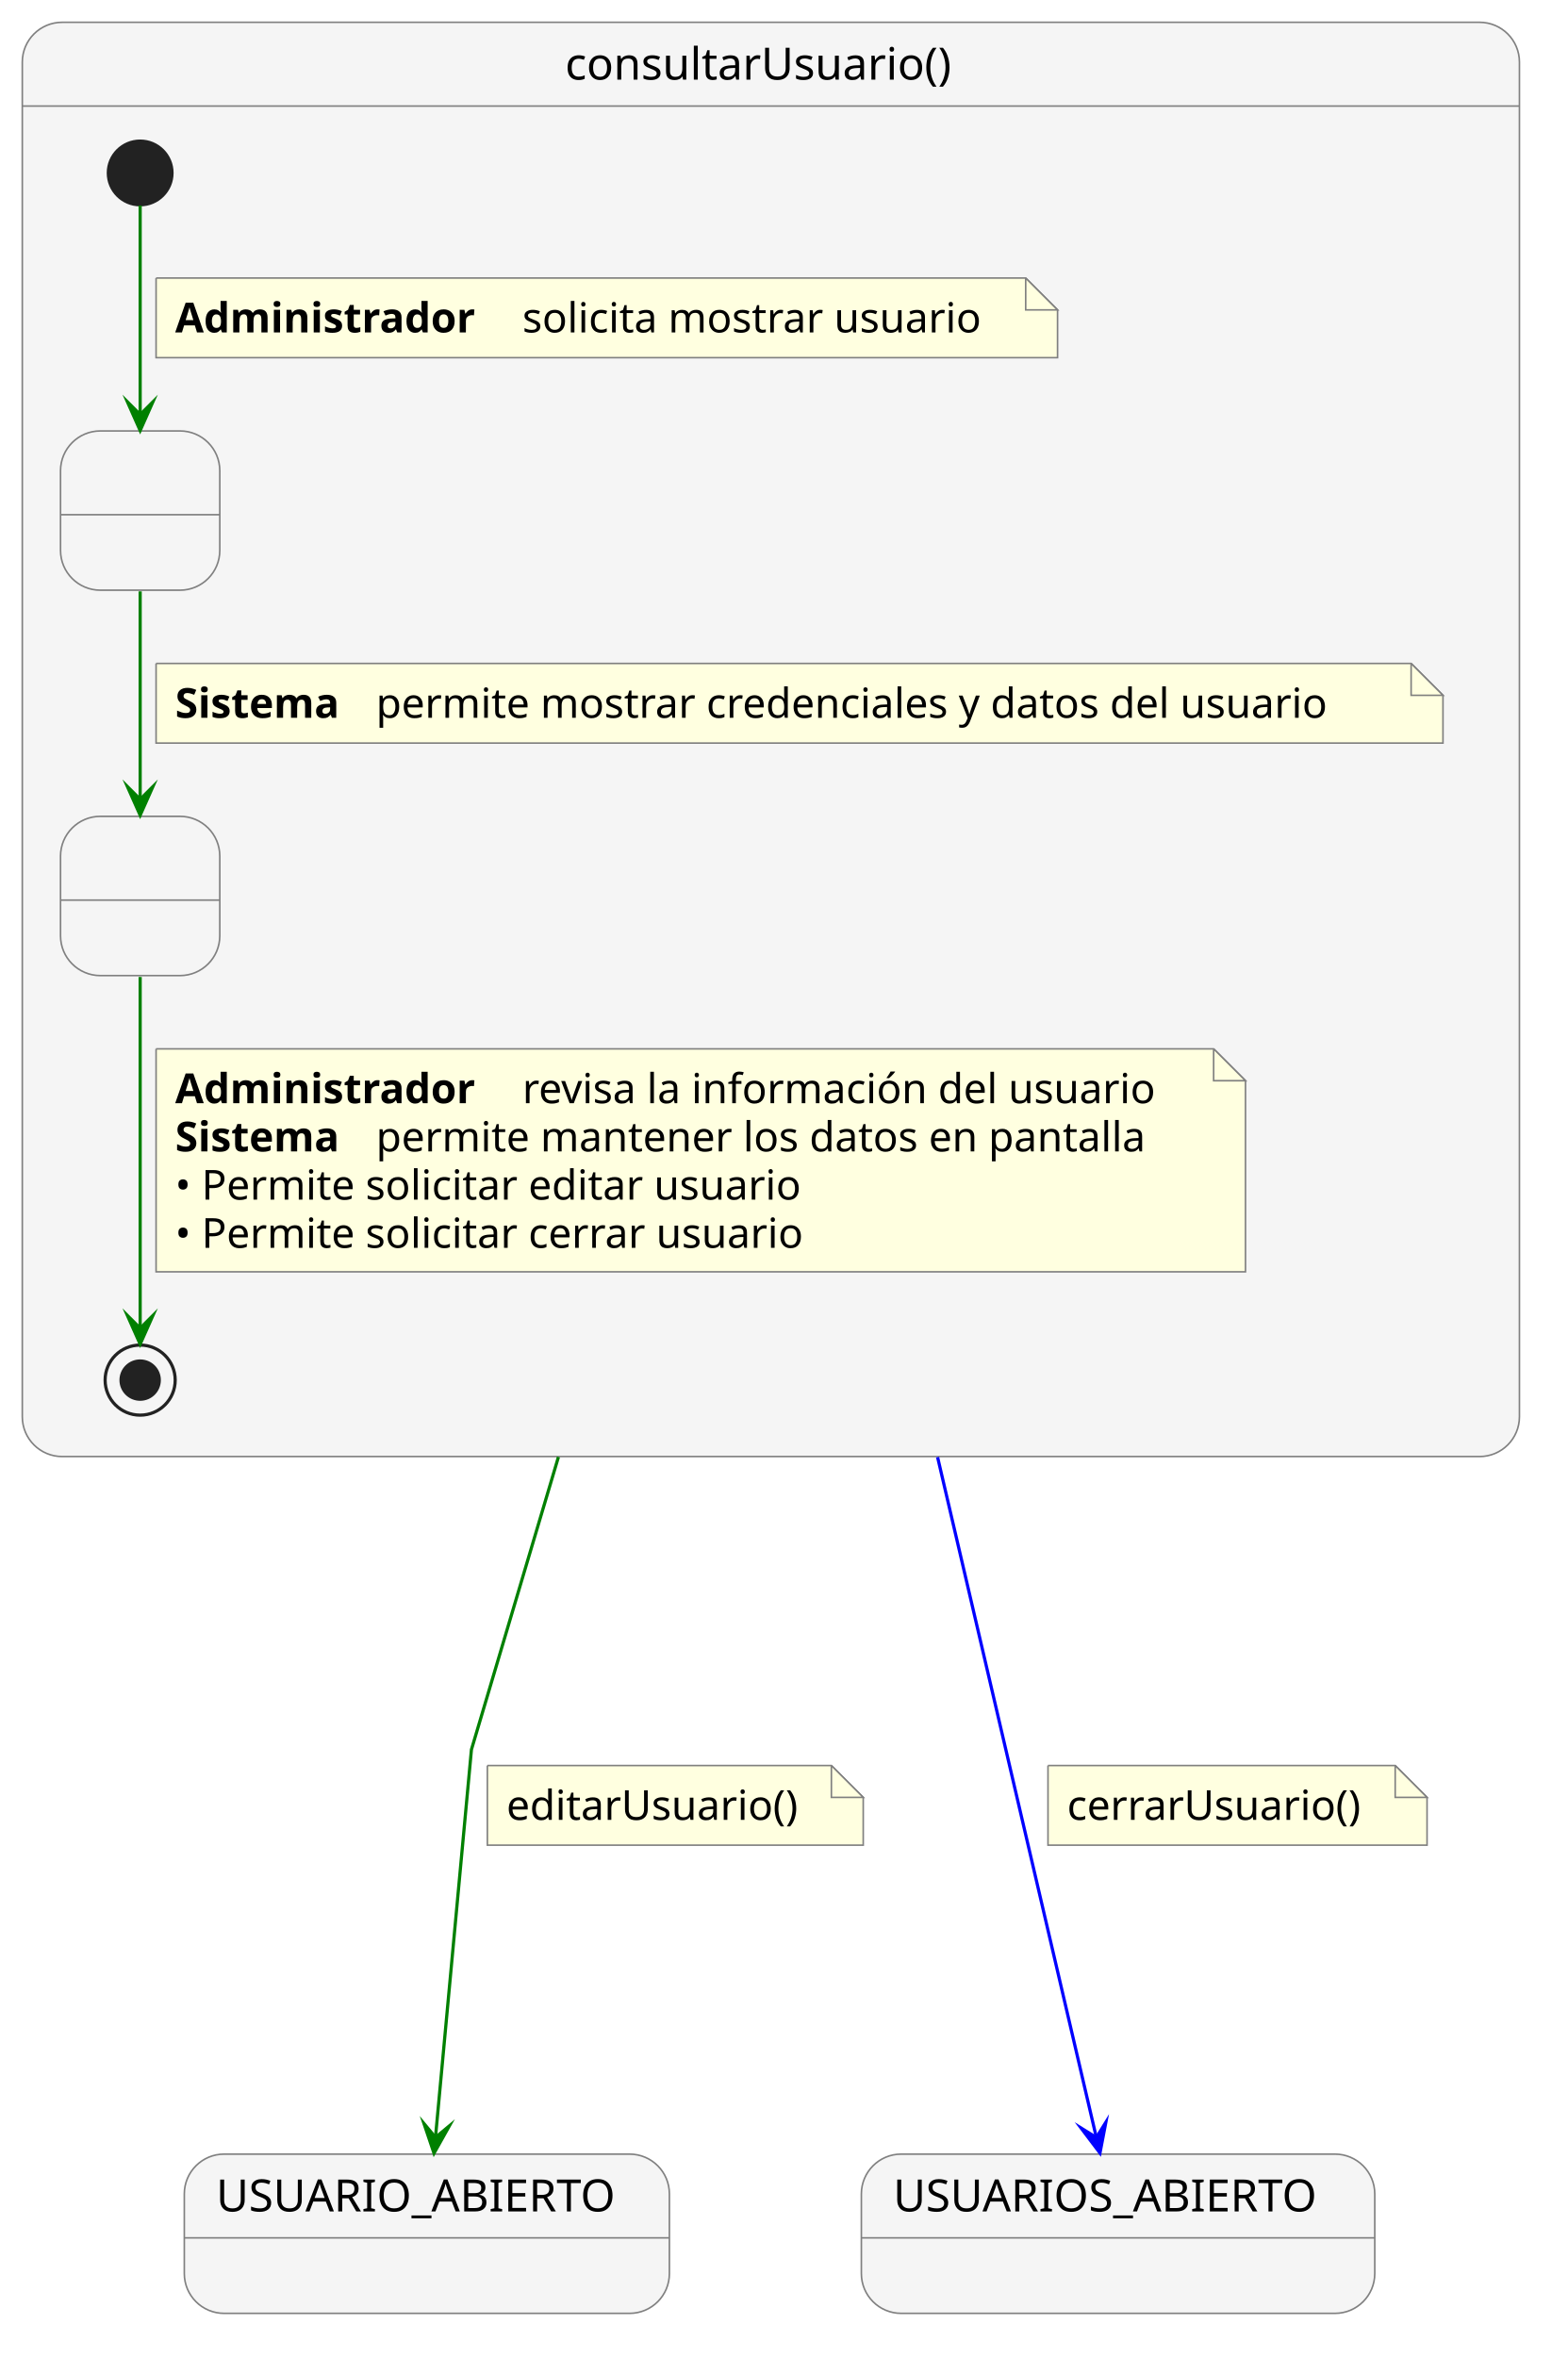
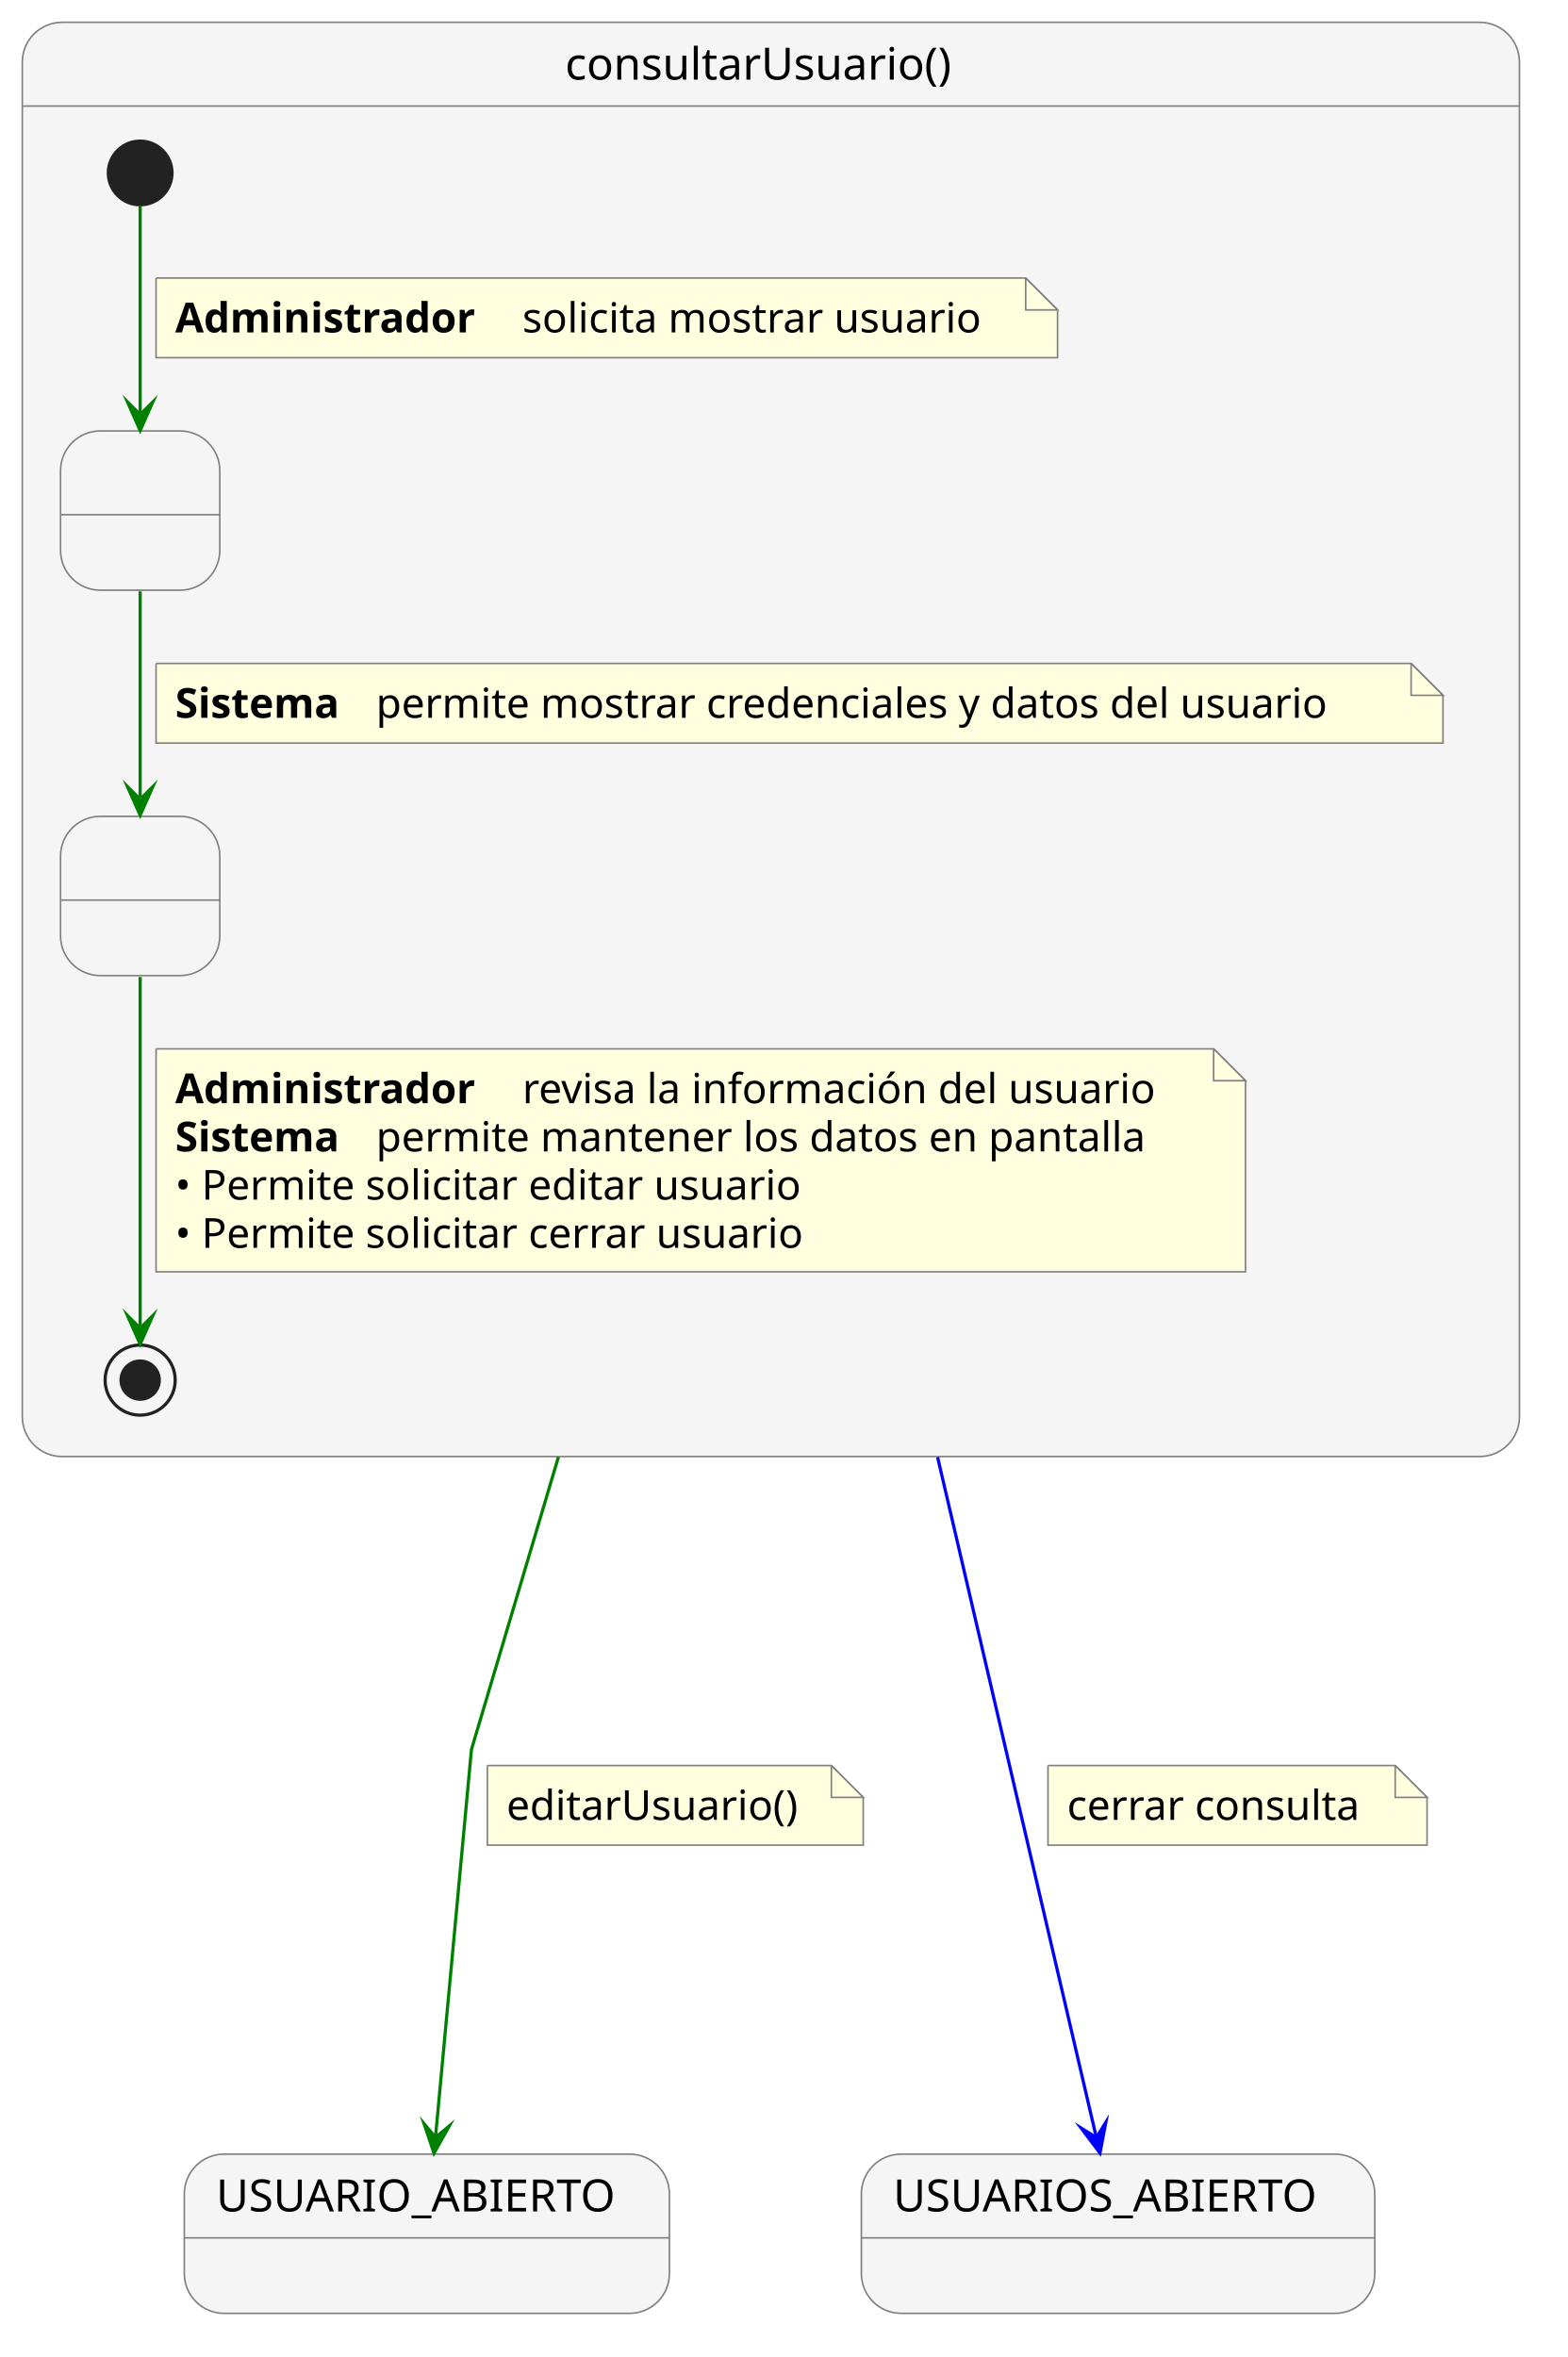
<svg xmlns="http://www.w3.org/2000/svg" version="1.1" data-diagram-type="STATE" style="width:492px;height:740px;background:#FFFFFF;" width="492px" height="740px" viewBox="0 0 492 740" zoomAndPan="magnify" preserveAspectRatio="none" contentStyleType="text/css">
  <defs />
  <g font-family="sans-serif" lengthAdjust="spacing">
    <g class="entity" data-qualified-name="consultarUsuario" id="ent0001" data-source-line="9">
      <path d="M19.5,7 L464.5,7 A12.5,12.5 0 0 1 477,19.5 L477,33.297 L7,33.297 L7,19.5 A12.5,12.5 0 0 1 19.5,7" fill="#F5F5F5" />
      <path d="M7,33.297 L477,33.297 L477,444.797 A12.5,12.5 0 0 1 464.5,457.297 L19.5,457.297 A12.5,12.5 0 0 1 7,444.797 L7,33.297" fill="#F5F5F5" />
      <rect x="7" y="7" width="470" height="450.297" fill="none" style="stroke:#808080;stroke-width:0.5;" rx="12.5" ry="12.5" />
      <line x1="7" y1="33.297" x2="477" y2="33.297" style="stroke:#808080;stroke-width:0.5;" />
      <text x="177.428" y="24.995" fill="#000" font-size="14" textLength="129.145">consultarUsuario()</text>
      <g class="entity" data-qualified-name="consultarUsuario.Paso1" id="ent0002" data-source-line="12">
        <rect x="19" y="135.297" width="50" height="50" fill="#F5F5F5" style="stroke:#808080;stroke-width:0.5;" rx="12.5" ry="12.5" />
        <line x1="19" y1="161.594" x2="69" y2="161.594" style="stroke:#808080;stroke-width:0.5;" />
        <text x="41.775" y="153.292" fill="#000" font-size="14"> </text>
      </g>
      <g class="entity" data-qualified-name="consultarUsuario.Paso2" id="ent0003" data-source-line="13">
        <rect x="19" y="256.297" width="50" height="50" fill="#F5F5F5" style="stroke:#808080;stroke-width:0.5;" rx="12.5" ry="12.5" />
        <line x1="19" y1="282.594" x2="69" y2="282.594" style="stroke:#808080;stroke-width:0.5;" />
        <text x="41.775" y="274.292" fill="#000" font-size="14"> </text>
      </g>
      <g class="start_entity" data-qualified-name="consultarUsuario..start.consultarUsuario" id="ent0006" data-source-line="15">
        <ellipse cx="44" cy="54.297" rx="10" ry="10" fill="#222" style="stroke:#222;stroke-width:1;" />
      </g>
      <g class="end_entity" data-qualified-name="consultarUsuario..end.consultarUsuario" id="ent0009" data-source-line="25">
        <ellipse cx="44" cy="433.297" rx="11" ry="11" fill="none" style="stroke:#222;stroke-width:1;" />
        <ellipse cx="44" cy="433.297" rx="6" ry="6" fill="#222" style="stroke:#222;stroke-width:1;" />
      </g>
      <g class="link" data-entity-1="ent0006" data-entity-2="ent0002" id="lnk7" data-source-line="15" data-link-type="dependency">
        <path d="M44,64.527 C44,80.237 44,107.657 44,130.167" style="stroke:#008000;stroke-width:1;" fill="none" id="*start*consultarUsuario-to-Paso1" />
        <polygon points="44,135.167,48,126.167,44,130.167,40,126.167,44,135.167" fill="#008000" style="stroke:#008000;stroke-width:1;stroke-linejoin:miter;stroke-miterlimit:10;" />
        <path d="M49,87.297 L49,112.297 L332,112.297 L332,97.297 L322,87.297 L49,87.297" style="stroke:#808080;stroke-width:0.5;" fill="#FFFFE0" />
        <path d="M322,87.297 L322,97.297 L332,97.297 L322,87.297" style="stroke:#808080;stroke-width:0.5;" fill="#FFFFE0" />
        <text x="55" y="104.364" fill="#000" font-size="13" textLength="104.863" font-weight="700">Administrador</text>
        <text x="163.996" y="104.364" fill="#000" font-size="13" textLength="153.309">solicita mostrar usuario</text>
      </g>
      <g class="link" data-entity-1="ent0002" data-entity-2="ent0003" id="lnk8" data-source-line="20" data-link-type="dependency">
        <path d="M44,185.667 C44,206.197 44,230.437 44,250.957" style="stroke:#008000;stroke-width:1;" fill="none" id="Paso1-to-Paso2" />
        <polygon points="44,255.957,48,246.957,44,250.957,40,246.957,44,255.957" fill="#008000" style="stroke:#008000;stroke-width:1;stroke-linejoin:miter;stroke-miterlimit:10;" />
        <path d="M49,208.297 L49,233.297 L453,233.297 L453,218.297 L443,208.297 L49,208.297" style="stroke:#808080;stroke-width:0.5;" fill="#FFFFE0" />
        <path d="M443,208.297 L443,218.297 L453,218.297 L443,208.297" style="stroke:#808080;stroke-width:0.5;" fill="#FFFFE0" />
        <text x="55" y="225.364" fill="#000" font-size="13" textLength="58.906" font-weight="700">Sistema</text>
        <text x="118.039" y="225.364" fill="#000" font-size="13" textLength="320.715">permite mostrar credenciales y datos del usuario</text>
      </g>
      <g class="link" data-entity-1="ent0003" data-entity-2="ent0009" id="lnk10" data-source-line="25" data-link-type="dependency">
        <path d="M44,306.727 C44,340.107 44,393.477 44,417.017" style="stroke:#008000;stroke-width:1;" fill="none" id="Paso2-to-*end*consultarUsuario" />
        <polygon points="44,422.017,48,413.017,44,417.017,40,413.017,44,422.017" fill="#008000" style="stroke:#008000;stroke-width:1;stroke-linejoin:miter;stroke-miterlimit:10;" />
        <path d="M49,329.297 L49,399.297 L391,399.297 L391,339.297 L381,329.297 L49,329.297" style="stroke:#808080;stroke-width:0.5;" fill="#FFFFE0" />
        <path d="M381,329.297 L381,339.297 L391,339.297 L381,329.297" style="stroke:#808080;stroke-width:0.5;" fill="#FFFFE0" />
        <text x="55" y="346.364" fill="#000" font-size="13" textLength="104.863" font-weight="700">Administrador</text>
        <text x="163.996" y="346.364" fill="#000" font-size="13" textLength="212.792">revisa la información del usuario</text>
        <text x="55" y="361.497" fill="#000" font-size="13" textLength="58.906" font-weight="700">Sistema</text>
        <text x="118.039" y="361.497" fill="#000" font-size="13" textLength="258.502">permite mantener los datos en pantalla</text>
        <text x="55" y="376.629" fill="#000" font-size="13" textLength="212.266">• Permite solicitar editar usuario</text>
        <text x="55" y="391.762" fill="#000" font-size="13" textLength="213.142">• Permite solicitar cerrar usuario</text>
      </g>
    </g>
    <g class="entity" data-qualified-name="USUARIO_ABIERTO" id="ent0004" data-source-line="35">
      <rect x="57.86" y="676.3" width="152.289" height="50" fill="#F5F5F5" style="stroke:#808080;stroke-width:0.5;" rx="12.5" ry="12.5" />
      <line x1="57.86" y1="702.597" x2="210.149" y2="702.597" style="stroke:#808080;stroke-width:0.5;" />
      <text x="67.86" y="694.295" fill="#000" font-size="14" textLength="132.289">USUARIO_ABIERTO</text>
    </g>
    <g class="entity" data-qualified-name="USUARIOS_ABIERTO" id="ent0005" data-source-line="36">
      <rect x="270.41" y="676.3" width="161.176" height="50" fill="#F5F5F5" style="stroke:#808080;stroke-width:0.5;" rx="12.5" ry="12.5" />
      <line x1="270.41" y1="702.597" x2="431.586" y2="702.597" style="stroke:#808080;stroke-width:0.5;" />
      <text x="280.41" y="694.295" fill="#000" font-size="14" textLength="141.176">USUARIOS_ABIERTO</text>
    </g>
    <g class="link" data-entity-1="ent0001" data-entity-2="ent0004" id="lnk11" data-source-line="38" data-link-type="dependency">
      <path d="M175.31,457.43 C159.94,509.13 148,549.3 148,549.3 C148,549.3 140.672,628.381 136.712,671.061" style="stroke:#008000;stroke-width:1;" fill="none" id="consultarUsuario-to-USUARIO_ABIERTO" />
      <polygon points="136.25,676.04,141.064,667.448,136.712,671.061,133.099,666.709,136.25,676.04" fill="#008000" style="stroke:#008000;stroke-width:1;stroke-linejoin:miter;stroke-miterlimit:10;" />
      <path d="M153,554.3 L153,579.3 L271,579.3 L271,564.3 L261,554.3 L153,554.3" style="stroke:#808080;stroke-width:0.5;" fill="#FFFFE0" />
      <path d="M261,554.3 L261,564.3 L271,564.3 L261,554.3" style="stroke:#808080;stroke-width:0.5;" fill="#FFFFE0" />
      <text x="159" y="571.367" fill="#000" font-size="13" textLength="97.817">editarUsuario()</text>
    </g>
    <g class="link" data-entity-1="ent0001" data-entity-2="ent0005" id="lnk12" data-source-line="43" data-link-type="dependency">
      <path d="M294.34,457.49 C314.76,544.99 334.444,629.351 344.184,671.091" style="stroke:#00F;stroke-width:1;" fill="none" id="consultarUsuario-to-USUARIOS_ABIERTO" />
      <polygon points="345.32,675.96,347.17,666.286,344.184,671.091,339.379,668.104,345.32,675.96" fill="#00F" style="stroke:#00F;stroke-width:1;stroke-linejoin:miter;stroke-miterlimit:10;" />
      <path d="M329,554.3 L329,579.3 L448,579.3 L448,564.3 L438,554.3 L329,554.3" style="stroke:#808080;stroke-width:0.5;" fill="#FFFFE0" />
      <path d="M438,554.3 L438,564.3 L448,564.3 L438,554.3" style="stroke:#808080;stroke-width:0.5;" fill="#FFFFE0" />
-       <text x="335" y="571.367" fill="#000" font-size="13" textLength="98.693">cerrarUsuario()</text>
+       <text x="335" y="571.367" fill="#000" font-size="13" textLength="98.306">cerrar consulta</text>
    </g>
  </g>
</svg>
